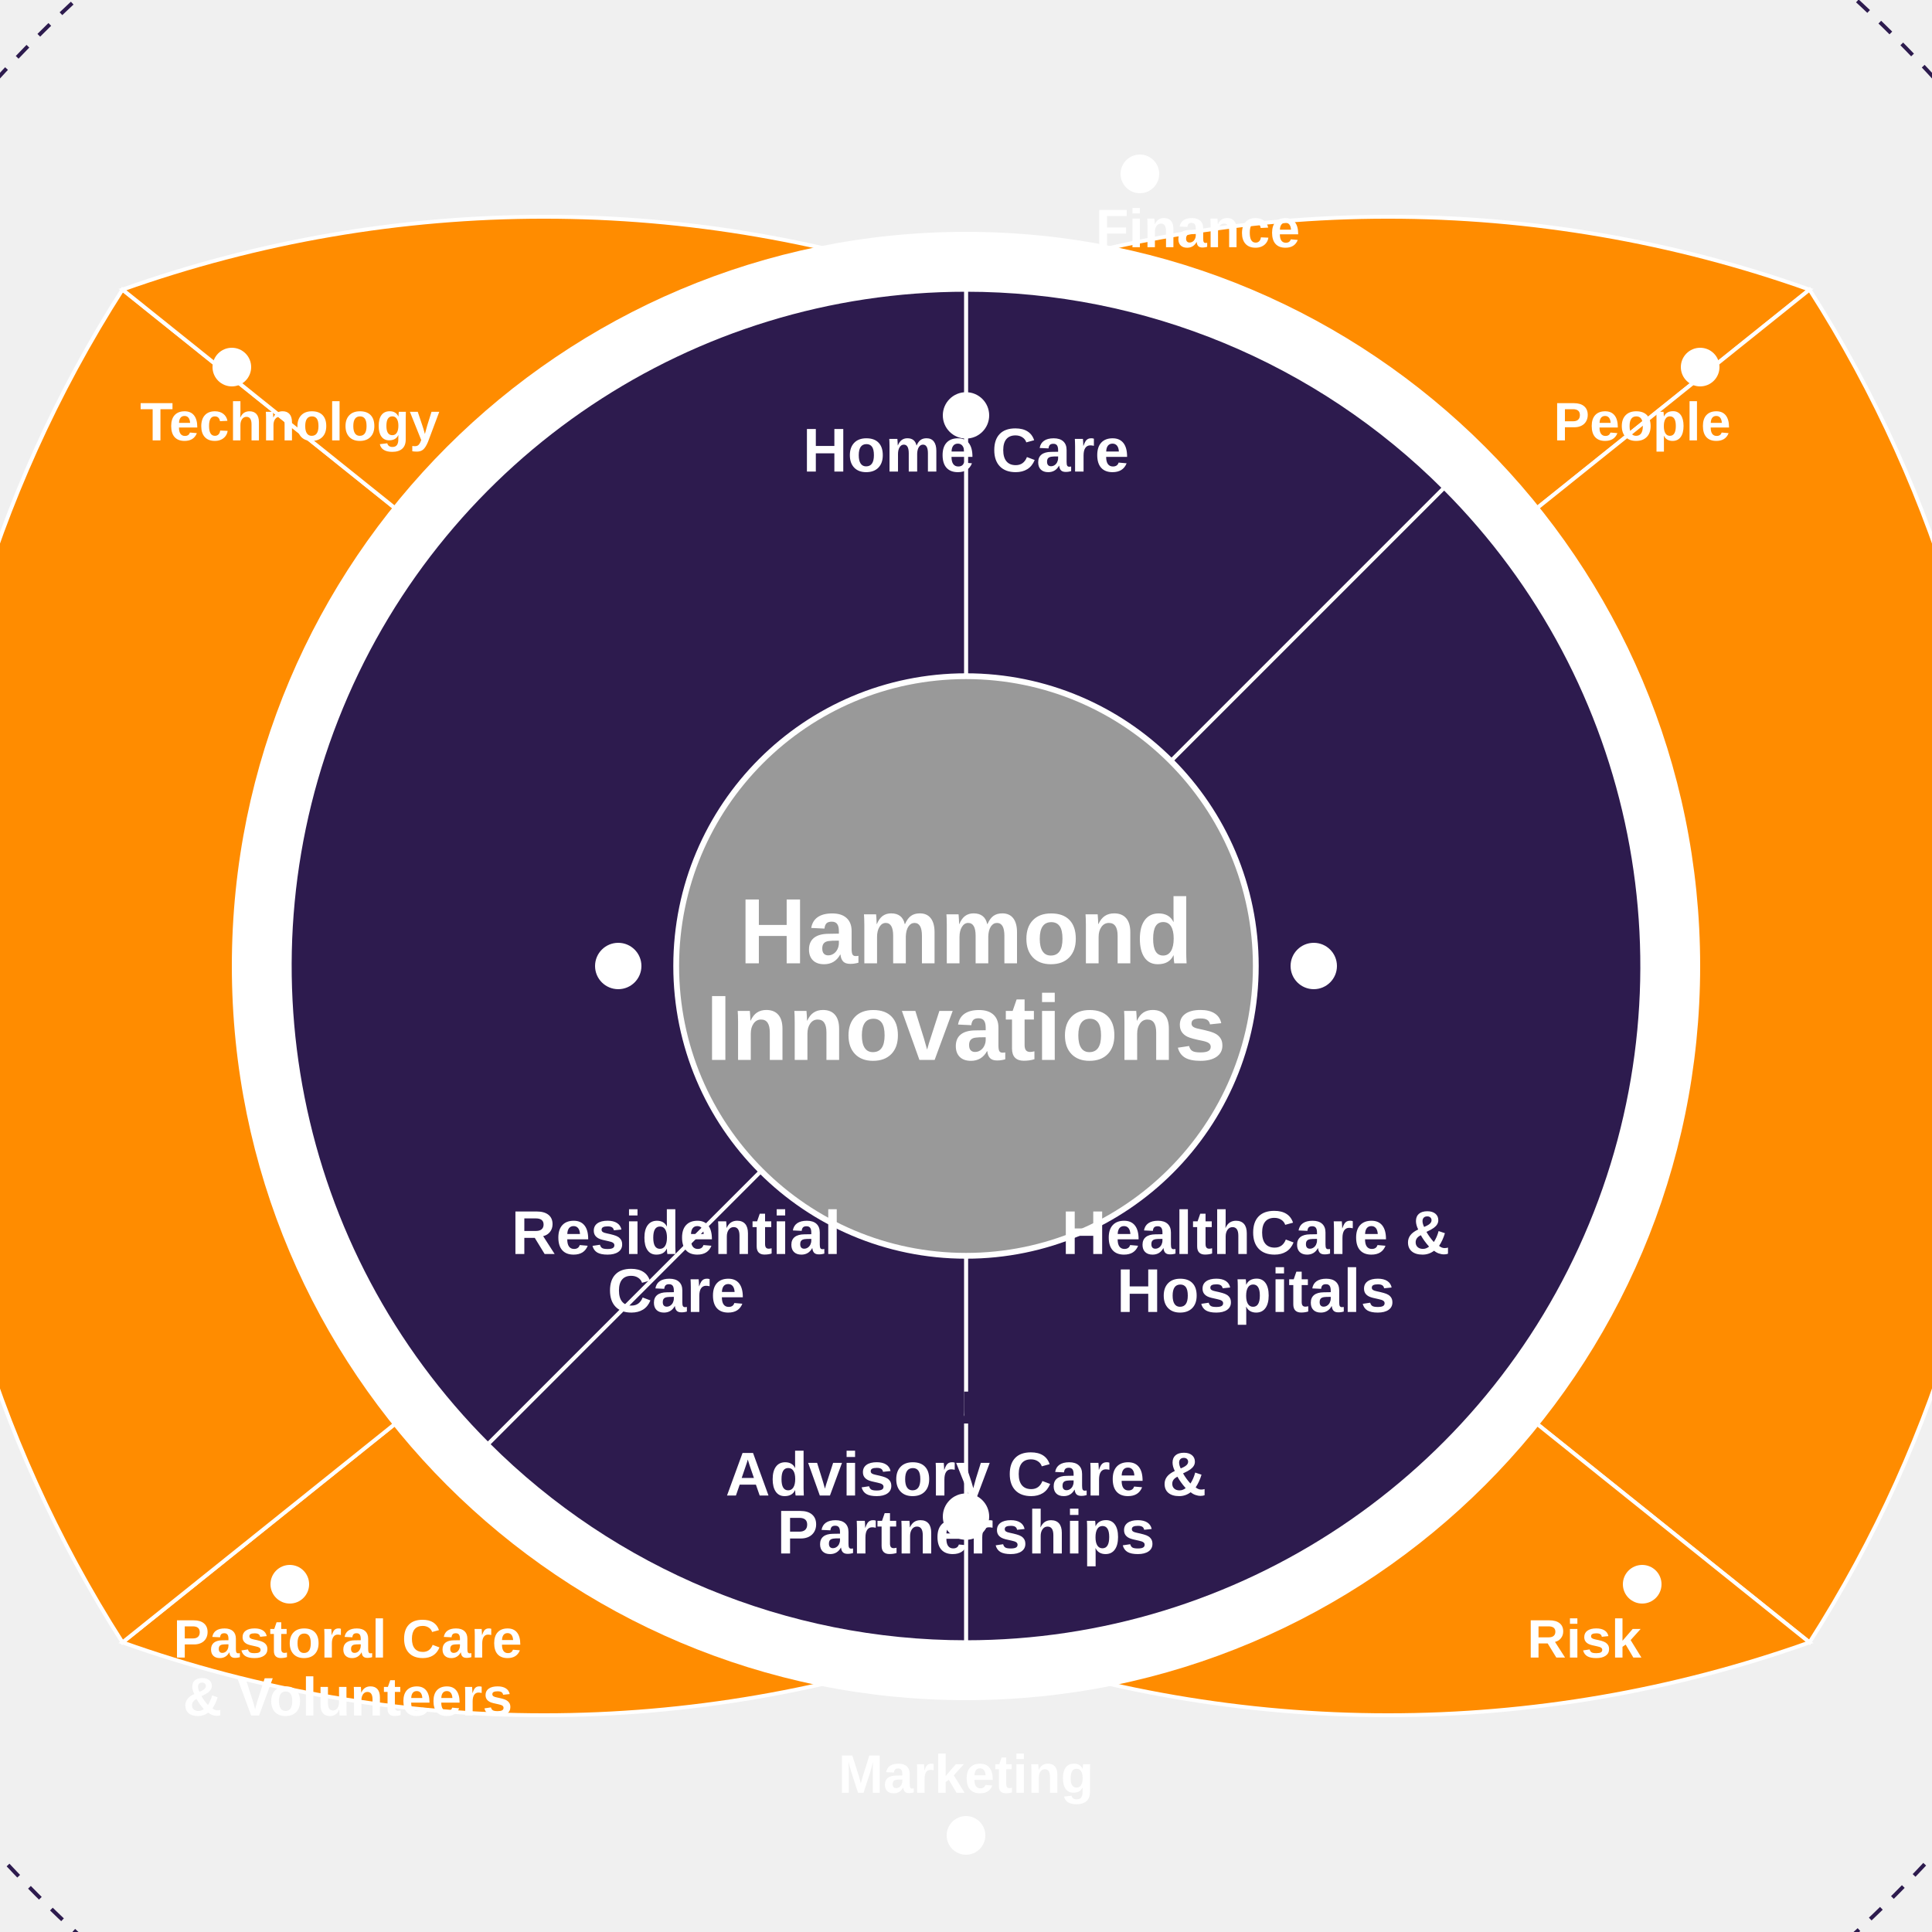
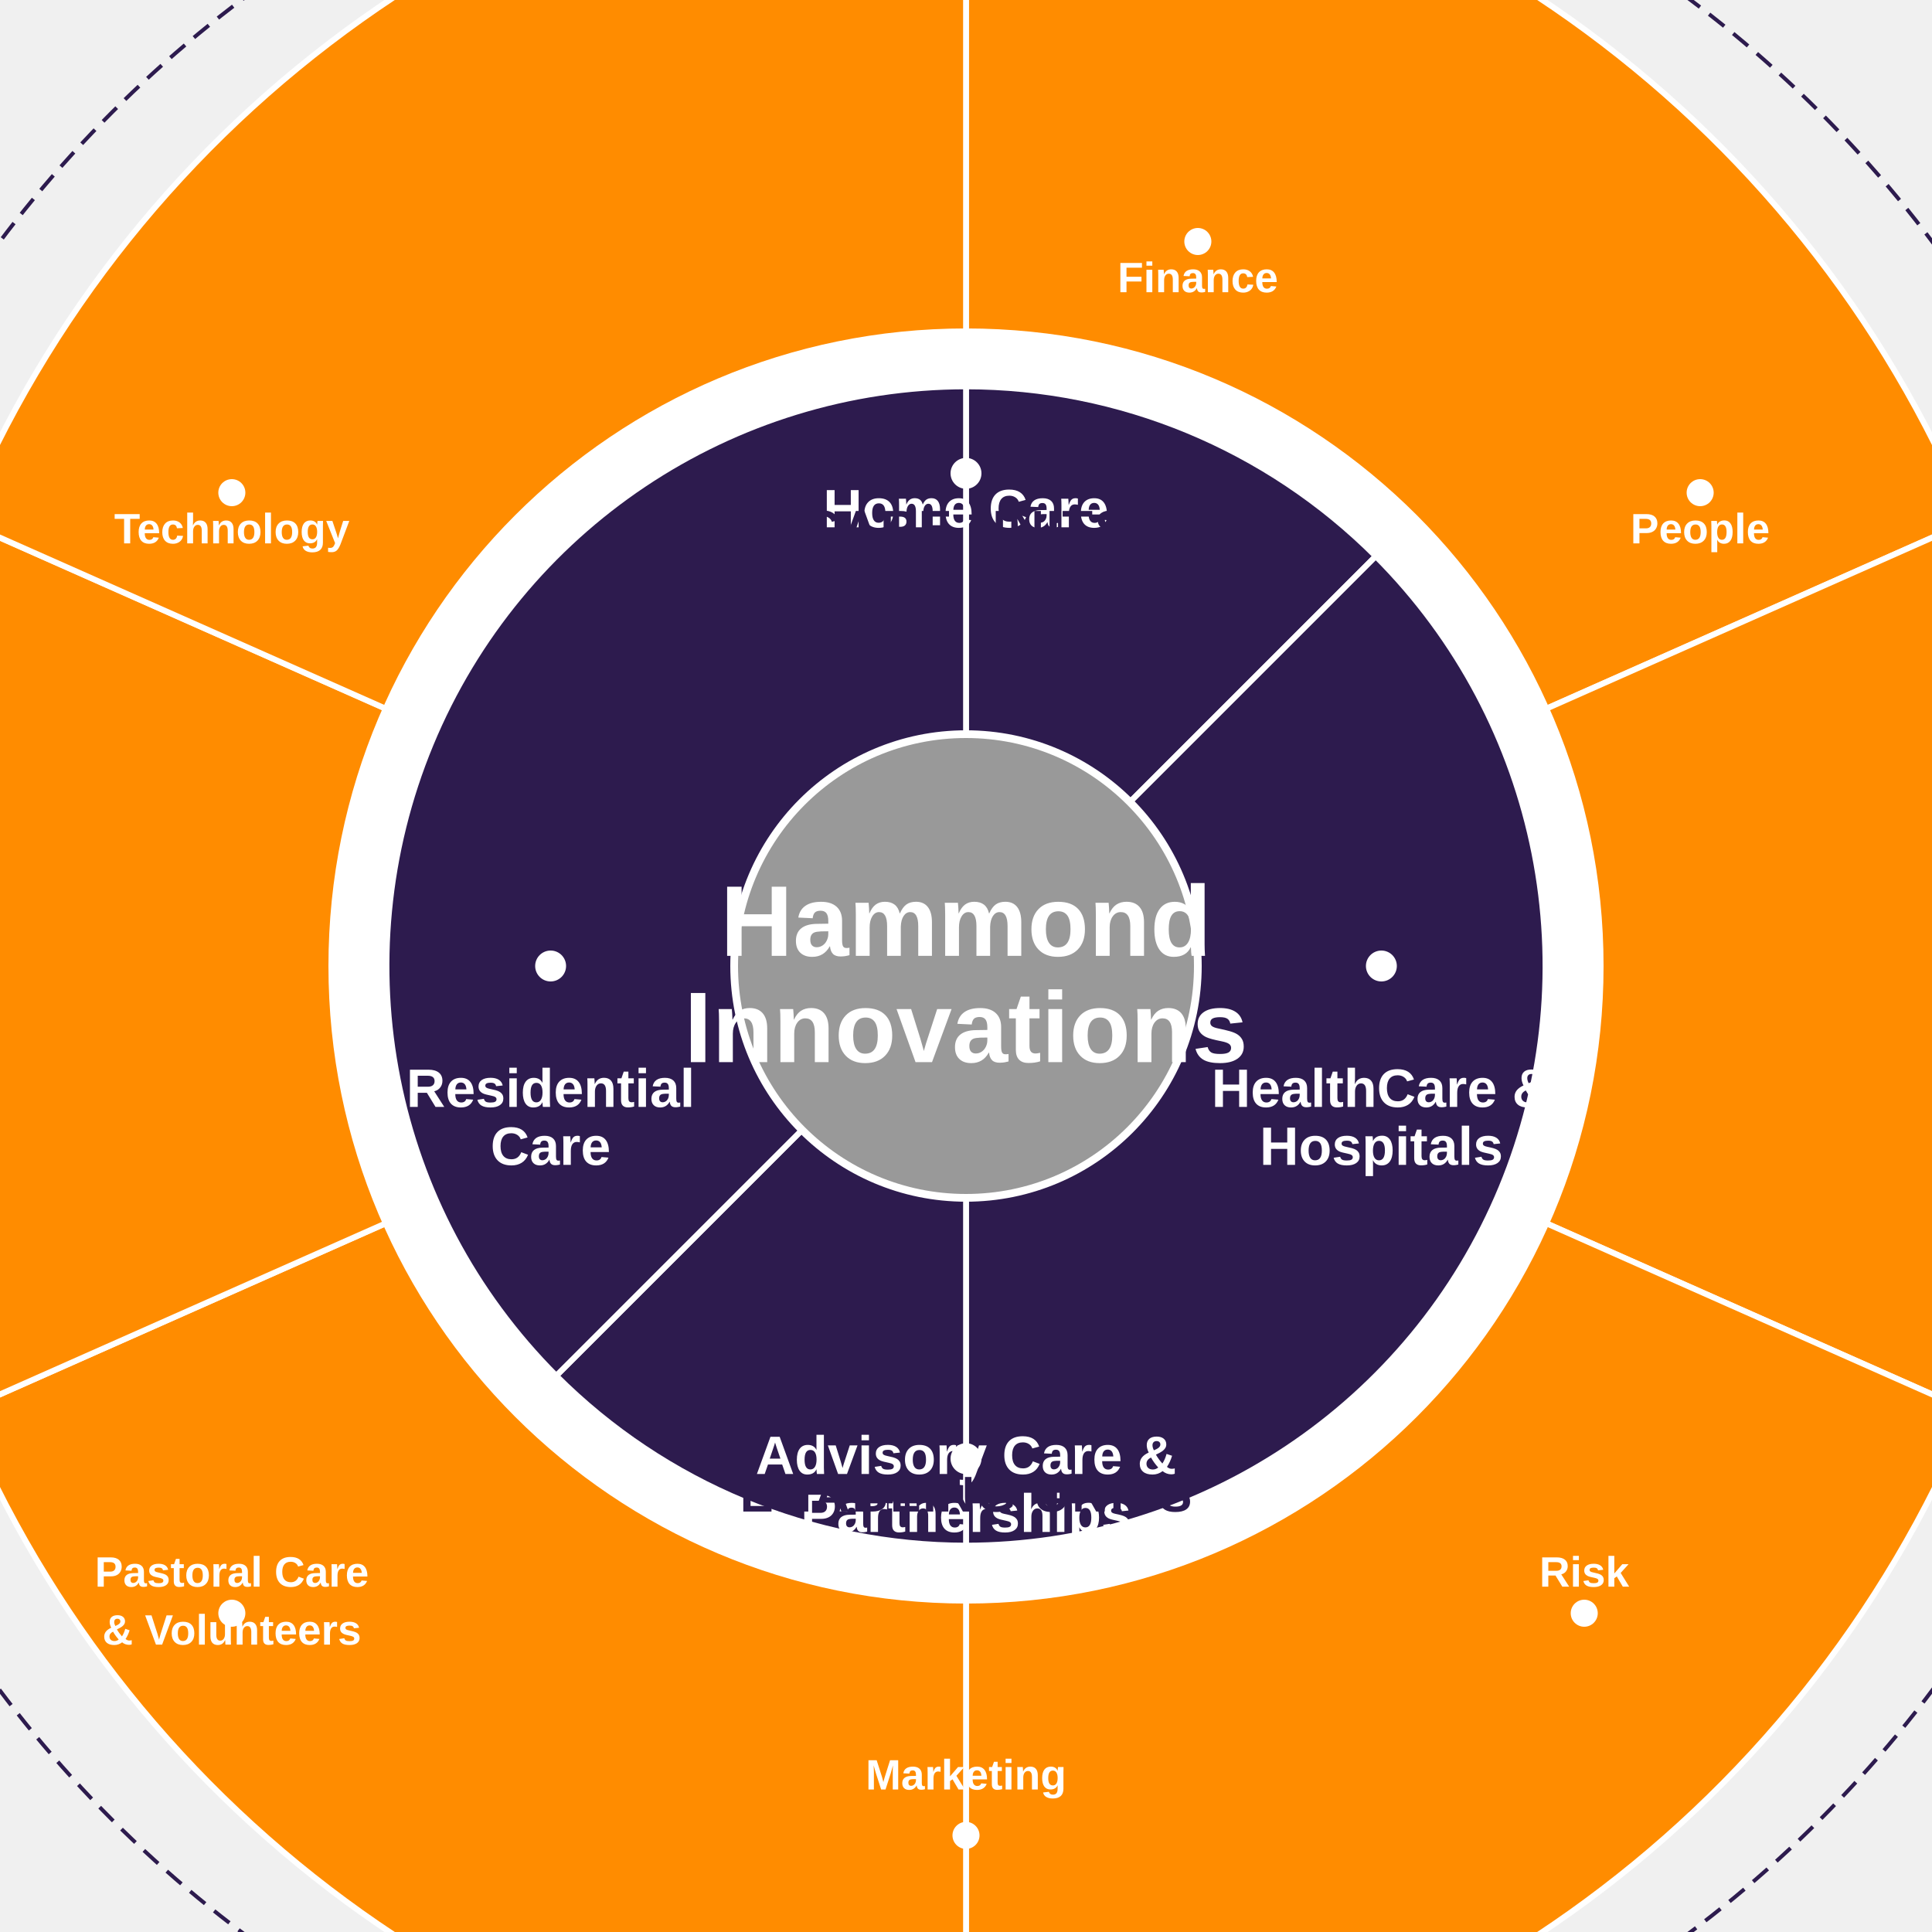
<svg xmlns="http://www.w3.org/2000/svg" viewBox="0 0 1000 1000">
  <defs>
    <style>
-       .hub-text { font-family: Arial, sans-serif; font-size: 48px; font-weight: bold; text-anchor: middle; dominant-baseline: middle; fill: white; }
-       .care-label { font-family: Arial, sans-serif; font-size: 32px; font-weight: bold; text-anchor: middle; dominant-baseline: middle; fill: white; }
-       .enabling-label { font-family: Arial, sans-serif; font-size: 28px; font-weight: bold; text-anchor: middle; dominant-baseline: middle; fill: white; }
-       .ring-text { font-family: Arial, sans-serif; font-size: 24px; font-weight: bold; letter-spacing: 2px; text-anchor: middle; dominant-baseline: middle; fill: #2D1B4E; }
-       .dotted-ring { stroke: #2D1B4E; stroke-width: 2; stroke-dasharray: 8,8; fill: none; }
+       .hub-text { font-family: Arial, sans-serif; font-size: 52px; font-weight: bold; text-anchor: middle; dominant-baseline: middle; fill: white; }
+       .care-label { font-family: Arial, sans-serif; font-size: 28px; font-weight: bold; text-anchor: middle; dominant-baseline: middle; fill: white; }
+       .enabling-label { font-family: Arial, sans-serif; font-size: 22px; font-weight: bold; text-anchor: middle; dominant-baseline: middle; fill: white; }
+       .ring-text { font-family: Arial, sans-serif; font-size: 26px; font-weight: bold; letter-spacing: 1px; text-anchor: middle; dominant-baseline: middle; fill: #2D1B4E; }
+       .icon-circle { fill: white; }
    </style>
  </defs>
-   <circle cx="500" cy="500" r="680" class="dotted-ring" />
-   <circle cx="500" cy="500" r="350" class="dotted-ring" />
-   <path d="M 500 500 L 500 150 A 650 650 0 0 1 936.6 149.9 Z" fill="#FF8C00" stroke="white" stroke-width="2" />
-   <path d="M 500 500 L 936.6 149.9 A 650 650 0 0 1 936.6 850.1 Z" fill="#FF8C00" stroke="white" stroke-width="2" />
-   <path d="M 500 500 L 936.6 850.1 A 650 650 0 0 1 500 850 Z" fill="#FF8C00" stroke="white" stroke-width="2" />
-   <path d="M 500 500 L 500 850 A 650 650 0 0 1 63.4 850.1 Z" fill="#FF8C00" stroke="white" stroke-width="2" />
-   <path d="M 500 500 L 63.4 850.1 A 650 650 0 0 1 63.4 149.9 Z" fill="#FF8C00" stroke="white" stroke-width="2" />
-   <path d="M 500 500 L 63.4 149.9 A 650 650 0 0 1 500 150 Z" fill="#FF8C00" stroke="white" stroke-width="2" />
-   <circle cx="500" cy="500" r="380" fill="white" stroke="none" />
-   <circle cx="500" cy="500" r="350" fill="none" stroke="white" stroke-width="30" />
-   <path d="M 500 500 L 500 150 A 350 350 0 0 1 747.5 252.5 Z" fill="#2D1B4E" stroke="white" stroke-width="2" />
-   <path d="M 500 500 L 747.5 252.5 A 350 350 0 0 1 500 850 Z" fill="#2D1B4E" stroke="white" stroke-width="2" />
-   <path d="M 500 500 L 500 850 A 350 350 0 0 1 252.5 747.5 Z" fill="#2D1B4E" stroke="white" stroke-width="2" />
-   <path d="M 500 500 L 252.5 747.5 A 350 350 0 0 1 500 150 Z" fill="#2D1B4E" stroke="white" stroke-width="2" />
-   <circle cx="500" cy="500" r="150" fill="#999999" stroke="white" stroke-width="3" />
-   <g>
-     <text x="500" y="235" class="care-label">Home Care</text>
-     <circle cx="500" cy="215" r="12" fill="white" />
-   </g>
-   <g>
-     <text x="650" y="640" class="care-label" font-size="28">HealthCare &amp;</text>
-     <text x="650" y="670" class="care-label" font-size="28">Hospitals</text>
-     <circle cx="680" cy="500" r="12" fill="white" />
-   </g>
-   <g>
-     <text x="500" y="765" class="care-label" font-size="28">Advisory Care &amp;</text>
-     <text x="500" y="795" class="care-label" font-size="28">Partnerships</text>
-     <circle cx="500" cy="785" r="12" fill="white" />
-   </g>
-   <g>
-     <text x="350" y="640" class="care-label" font-size="28">Residential</text>
-     <text x="350" y="670" class="care-label" font-size="28">Care</text>
-     <circle cx="320" cy="500" r="12" fill="white" />
-   </g>
-   <g>
-     <text x="620" y="120" class="enabling-label">Finance</text>
-     <circle cx="590" cy="90" r="10" fill="white" />
-   </g>
-   <g>
-     <text x="850" y="220" class="enabling-label">People</text>
-     <circle cx="880" cy="190" r="10" fill="white" />
-   </g>
-   <g>
-     <text x="820" y="850" class="enabling-label">Risk</text>
-     <circle cx="850" cy="820" r="10" fill="white" />
-   </g>
-   <g>
-     <text x="500" y="920" class="enabling-label">Marketing</text>
-     <circle cx="500" cy="950" r="10" fill="white" />
-   </g>
-   <g>
-     <text x="180" y="850" class="enabling-label" font-size="26">Pastoral Care</text>
-     <text x="180" y="880" class="enabling-label" font-size="26">&amp; Volunteers</text>
-     <circle cx="150" cy="820" r="10" fill="white" />
-   </g>
-   <g>
-     <text x="150" y="220" class="enabling-label">Technology</text>
-     <circle cx="120" cy="190" r="10" fill="white" />
-   </g>
-   <text x="500" y="485" class="hub-text">Hammond</text>
+   <circle cx="500" cy="500" r="625" fill="none" stroke="#2D1B4E" stroke-width="2" stroke-dasharray="10,6" />
+   <circle cx="500" cy="500" r="305" fill="none" stroke="#2D1B4E" stroke-width="2" stroke-dasharray="10,6" />
+   <path d="M 500 500 L 500 -100 A 600 600 0 0 1 1019.6 269.6 Z" fill="#FF8C00" stroke="white" stroke-width="3" />
+   <path d="M 500 500 L 1019.6 269.6 A 600 600 0 0 1 1019.6 730.4 Z" fill="#FF8C00" stroke="white" stroke-width="3" />
+   <path d="M 500 500 L 1019.6 730.4 A 600 600 0 0 1 500 1100 Z" fill="#FF8C00" stroke="white" stroke-width="3" />
+   <path d="M 500 500 L 500 1100 A 600 600 0 0 1 -19.6 730.4 Z" fill="#FF8C00" stroke="white" stroke-width="3" />
+   <path d="M 500 500 L -19.6 730.4 A 600 600 0 0 1 -19.6 269.6 Z" fill="#FF8C00" stroke="white" stroke-width="3" />
+   <path d="M 500 500 L -19.6 269.6 A 600 600 0 0 1 500 -100 Z" fill="#FF8C00" stroke="white" stroke-width="3" />
+   <circle cx="500" cy="500" r="330" fill="white" stroke="none" />
+   <circle cx="500" cy="500" r="300" fill="none" stroke="white" stroke-width="30" />
+   <path d="M 500 500 L 500 200 A 300 300 0 0 1 712.1 287.9 Z" fill="#2D1B4E" stroke="white" stroke-width="3" />
+   <path d="M 500 500 L 712.1 287.9 A 300 300 0 0 1 500 800 Z" fill="#2D1B4E" stroke="white" stroke-width="3" />
+   <path d="M 500 500 L 500 800 A 300 300 0 0 1 287.9 712.1 Z" fill="#2D1B4E" stroke="white" stroke-width="3" />
+   <path d="M 500 500 L 287.9 712.1 A 300 300 0 0 1 500 200 Z" fill="#2D1B4E" stroke="white" stroke-width="3" />
+   <circle cx="500" cy="500" r="120" fill="#999999" stroke="white" stroke-width="4" />
+   <text x="500" y="265" class="care-label">Home Care</text>
+   <circle cx="500" cy="245" r="8" class="icon-circle" />
+   <text x="715" y="565" class="care-label" font-size="24">HealthCare &amp;</text>
+   <text x="715" y="595" class="care-label" font-size="24">Hospitals</text>
+   <circle cx="715" cy="500" r="8" class="icon-circle" />
+   <text x="500" y="755" class="care-label" font-size="24">Advisory Care &amp;</text>
+   <text x="500" y="785" class="care-label" font-size="24">Partnerships</text>
+   <circle cx="500" cy="755" r="8" class="icon-circle" />
+   <text x="285" y="565" class="care-label" font-size="24">Residential</text>
+   <text x="285" y="595" class="care-label" font-size="24">Care</text>
+   <circle cx="285" cy="500" r="8" class="icon-circle" />
+   <text x="620" y="145" class="enabling-label">Finance</text>
+   <circle cx="620" cy="125" r="7" class="icon-circle" />
+   <text x="880" y="275" class="enabling-label">People</text>
+   <circle cx="880" cy="255" r="7" class="icon-circle" />
+   <text x="820" y="815" class="enabling-label">Risk</text>
+   <circle cx="820" cy="835" r="7" class="icon-circle" />
+   <text x="500" y="920" class="enabling-label">Marketing</text>
+   <circle cx="500" cy="950" r="7" class="icon-circle" />
+   <text x="120" y="815" class="enabling-label" font-size="20">Pastoral Care</text>
+   <text x="120" y="845" class="enabling-label" font-size="20">&amp; Volunteers</text>
+   <circle cx="120" cy="835" r="7" class="icon-circle" />
+   <text x="120" y="275" class="enabling-label">Technology</text>
+   <circle cx="120" cy="255" r="7" class="icon-circle" />
+   <text x="500" y="480" class="hub-text">Hammond</text>
  <text x="500" y="535" class="hub-text">Innovations</text>
-   <text x="500" y="320" class="ring-text">CARE UNITS</text>
-   <text x="500" y="730" class="ring-text">ENABLING UNITS</text>
+   <text x="500" y="275" class="ring-text">CARE UNITS</text>
+   <text x="500" y="775" class="ring-text">ENABLING UNITS</text>
</svg>
